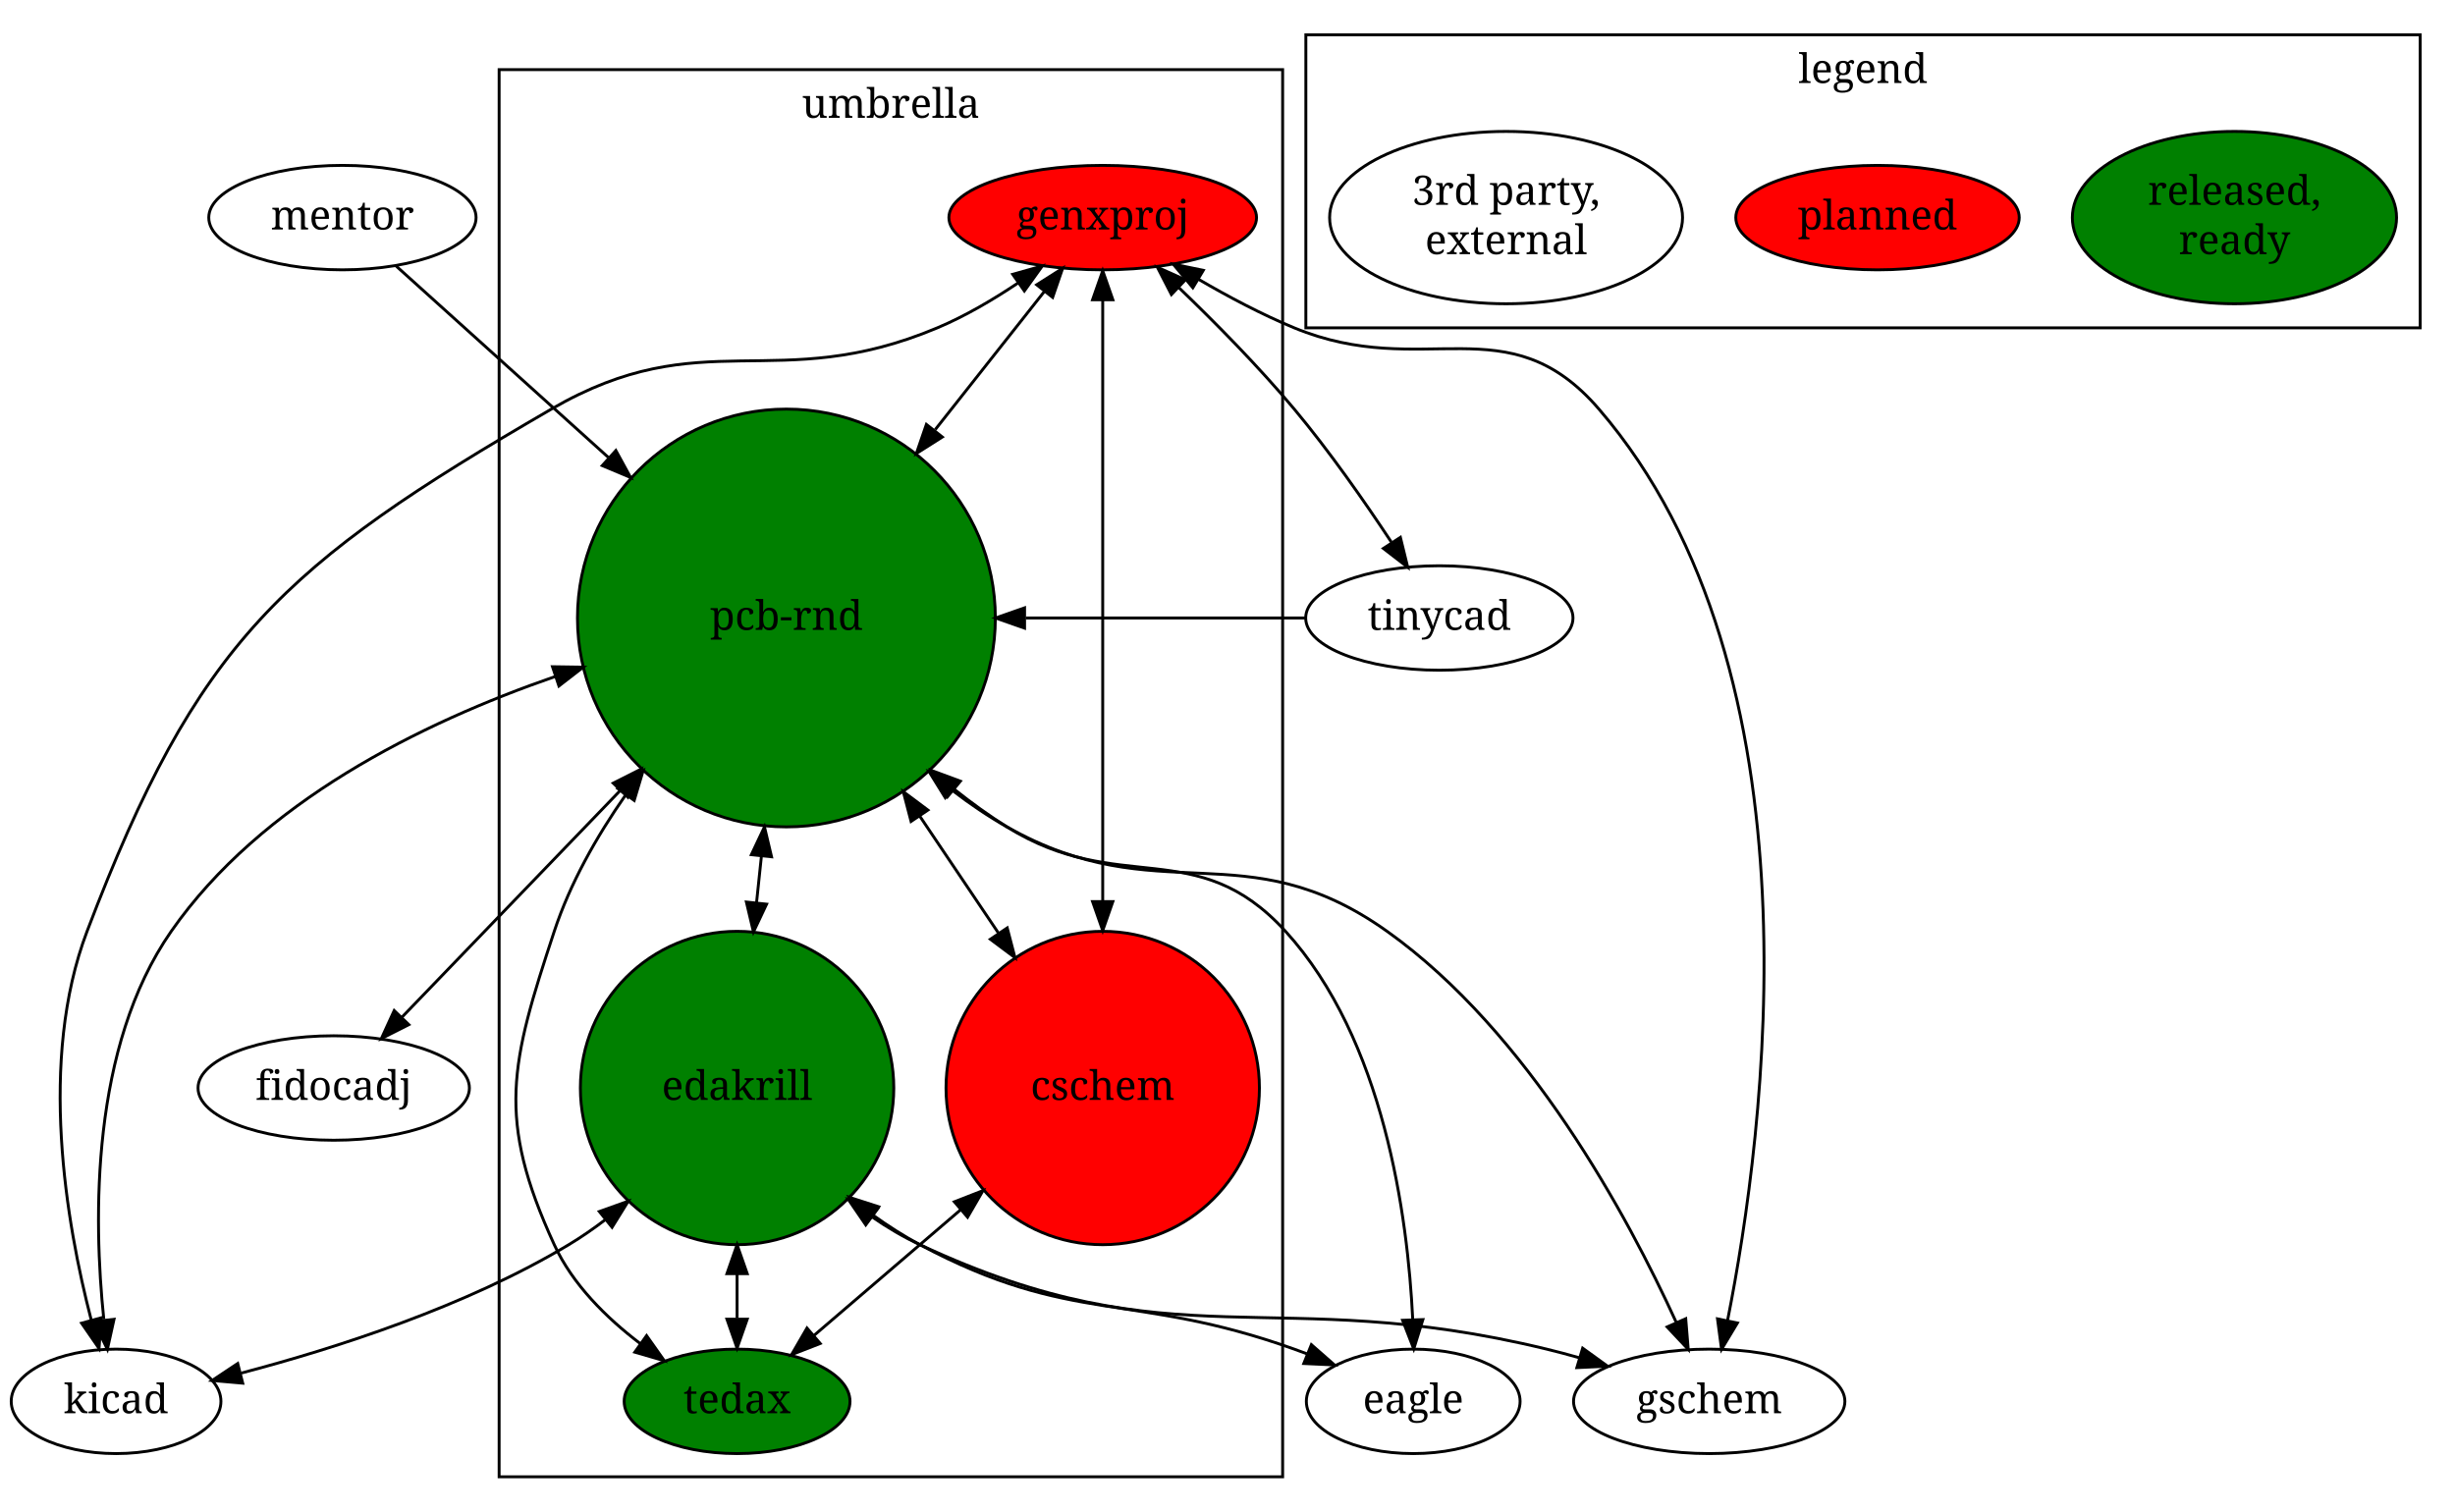
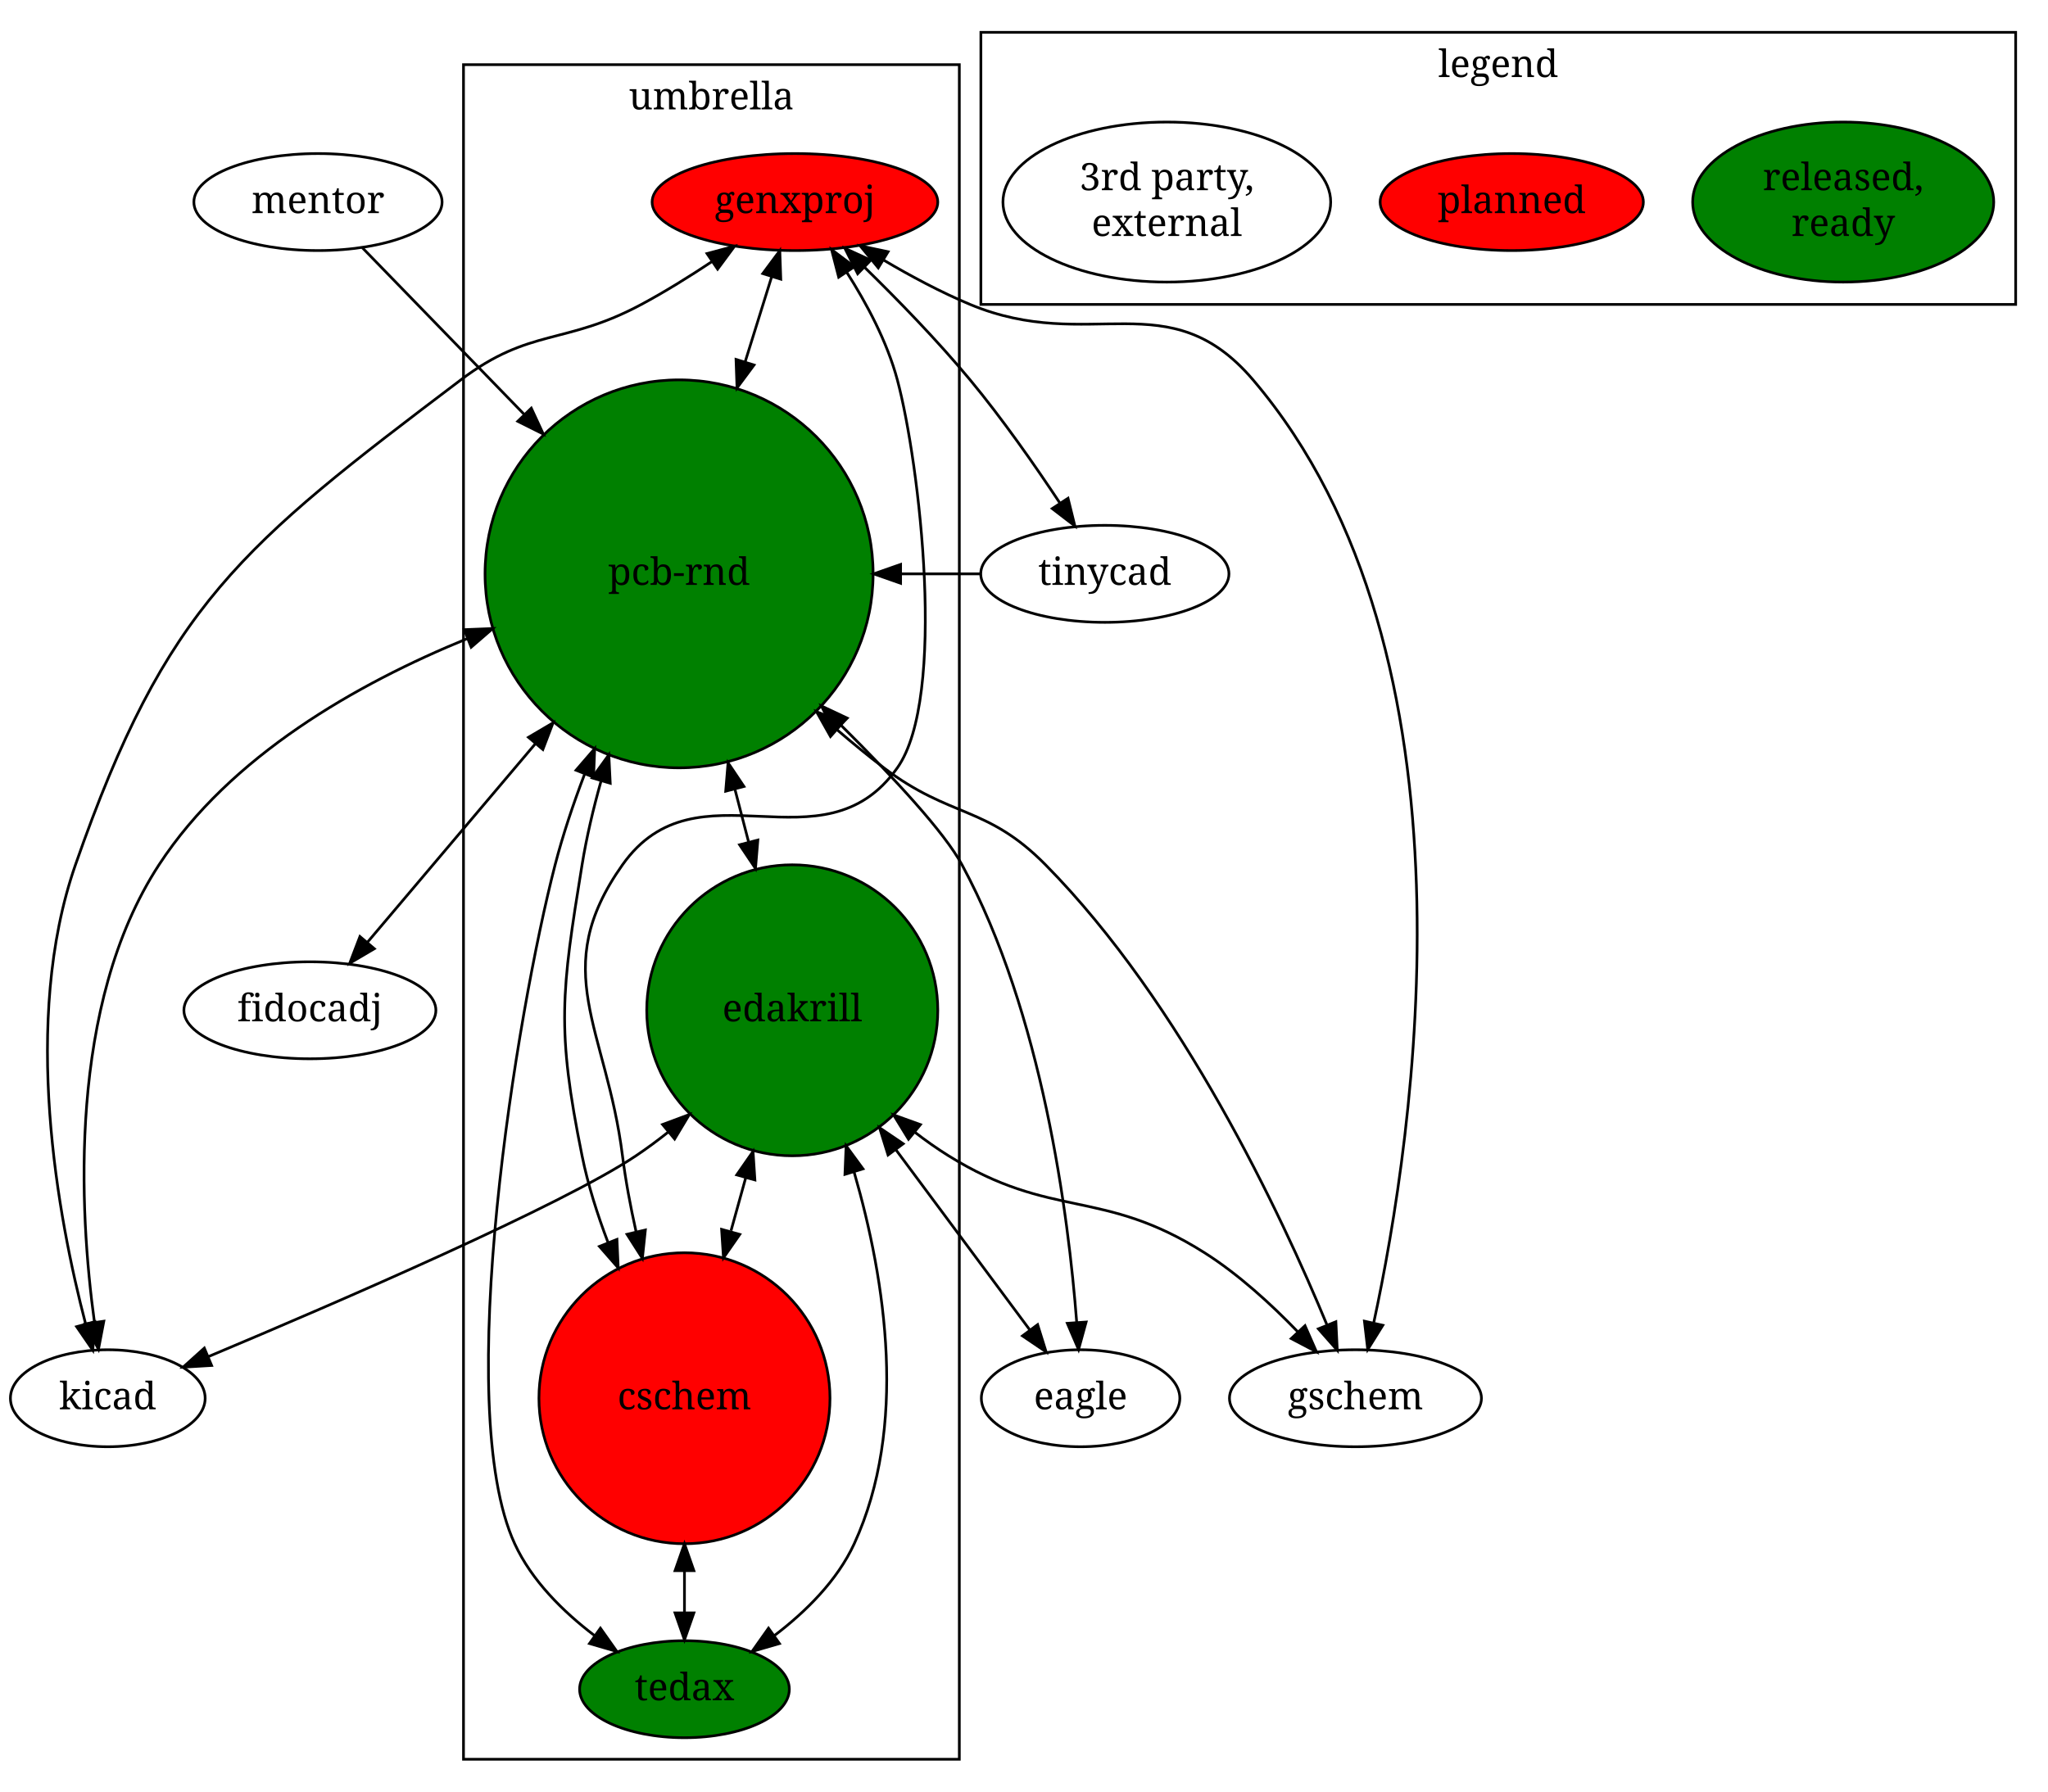
- <svg xmlns="http://www.w3.org/2000/svg" width="846pt" height="521pt" viewBox="0.00 0.00 846.00 521.00">
-   <g id="graph1" class="graph" transform="scale(1 1) rotate(0) translate(4 517)">
-     <polygon fill="white" stroke="white" points="-4,5 -4,-517 843,-517 843,5 -4,5" />
+ <svg xmlns="http://www.w3.org/2000/svg" width="760pt" height="665pt" viewBox="0.00 0.00 760.00 665.00">
+   <g id="graph1" class="graph" transform="scale(1 1) rotate(0) translate(4 661)">
+     <polygon fill="white" stroke="white" points="-4,5 -4,-661 757,-661 757,5 -4,5" />
    <g id="graph2" class="cluster">
-       <polygon fill="none" stroke="black" points="168,-8 168,-493 438,-493 438,-8 168,-8" />
-       <text text-anchor="middle" x="303" y="-476.4" font-family="Times Roman,serif" font-size="14.00">umbrella</text>
+       <polygon fill="none" stroke="black" points="168,-8 168,-637 352,-637 352,-8 168,-8" />
+       <text text-anchor="middle" x="260" y="-620.4" font-family="Times Roman,serif" font-size="14.00">umbrella</text>
    </g>
    <g id="graph3" class="cluster">
-       <polygon fill="none" stroke="black" points="446,-404 446,-505 830,-505 830,-404 446,-404" />
-       <text text-anchor="middle" x="638" y="-488.4" font-family="Times Roman,serif" font-size="14.00">legend</text>
+       <polygon fill="none" stroke="black" points="360,-548 360,-649 744,-649 744,-548 360,-548" />
+       <text text-anchor="middle" x="552" y="-632.4" font-family="Times Roman,serif" font-size="14.00">legend</text>
    </g>
    <g id="node2" class="node">
-       <ellipse fill="green" stroke="black" cx="267" cy="-304" rx="72" ry="72" />
-       <text text-anchor="middle" x="267" y="-299.9" font-family="Times Roman,serif" font-size="14.00">pcb-rnd</text>
+       <ellipse fill="green" stroke="black" cx="248" cy="-448" rx="72" ry="72" />
+       <text text-anchor="middle" x="248" y="-443.9" font-family="Times Roman,serif" font-size="14.00">pcb-rnd</text>
    </g>
    <g id="node3" class="node">
-       <ellipse fill="green" stroke="black" cx="250" cy="-142" rx="54" ry="54" />
-       <text text-anchor="middle" x="250" y="-137.9" font-family="Times Roman,serif" font-size="14.00">edakrill</text>
+       <ellipse fill="green" stroke="black" cx="290" cy="-286" rx="54" ry="54" />
+       <text text-anchor="middle" x="290" y="-281.9" font-family="Times Roman,serif" font-size="14.00">edakrill</text>
    </g>
    <g id="edge4" class="edge">
-       <path fill="none" stroke="black" d="M258.393,-221.98C257.825,-216.563 257.257,-211.152 256.7,-205.844" />
-       <polygon fill="black" stroke="black" points="254.92,-222.421 259.445,-232.001 261.882,-221.69 254.92,-222.421" />
-       <polygon fill="black" stroke="black" points="260.169,-205.369 255.645,-195.789 253.207,-206.1 260.169,-205.369" />
+       <path fill="none" stroke="black" d="M268.751,-367.959C270.445,-361.425 272.142,-354.883 273.796,-348.502" />
+       <polygon fill="black" stroke="black" points="265.299,-367.328 266.178,-377.887 272.075,-369.085 265.299,-367.328" />
+       <polygon fill="black" stroke="black" points="277.233,-349.192 276.354,-338.633 270.457,-347.435 277.233,-349.192" />
    </g>
    <g id="node4" class="node">
      <ellipse fill="green" stroke="black" cx="250" cy="-34" rx="38.913" ry="18" />
      <text text-anchor="middle" x="250" y="-29.9" font-family="Times Roman,serif" font-size="14.00">tedax</text>
    </g>
    <g id="edge8" class="edge">
-       <path fill="none" stroke="black" d="M211.557,-242.95C201.476,-228.51 192.441,-212.485 187,-196 171.957,-150.418 166.943,-131.609 187,-88 193.297,-74.309 204.967,-62.79 216.568,-53.955" />
-       <polygon fill="black" stroke="black" points="208.884,-245.227 217.594,-251.261 214.548,-241.113 208.884,-245.227" />
+       <path fill="none" stroke="black" d="M212.893,-373.518C208.679,-362.462 204.863,-351.063 202,-340 187.946,-285.69 163.559,-138.967 187,-88 193.297,-74.309 204.967,-62.79 216.568,-53.955" />
+       <polygon fill="black" stroke="black" points="209.758,-375.111 216.684,-383.128 216.27,-372.542 209.758,-375.111" />
      <polygon fill="black" stroke="black" points="218.81,-56.655 224.925,-48.002 214.75,-50.953 218.81,-56.655" />
    </g>
    <g id="node5" class="node">
-       <ellipse fill="red" stroke="black" cx="376" cy="-142" rx="54" ry="54" />
-       <text text-anchor="middle" x="376" y="-137.9" font-family="Times Roman,serif" font-size="14.00">cschem</text>
+       <ellipse fill="red" stroke="black" cx="250" cy="-142" rx="54" ry="54" />
+       <text text-anchor="middle" x="250" y="-137.9" font-family="Times Roman,serif" font-size="14.00">cschem</text>
    </g>
    <g id="edge6" class="edge">
-       <path fill="none" stroke="black" d="M313.013,-235.614C322.093,-222.119 331.495,-208.144 340.178,-195.239" />
-       <polygon fill="black" stroke="black" points="309.956,-233.887 307.278,-244.137 315.764,-237.794 309.956,-233.887" />
-       <polygon fill="black" stroke="black" points="343.091,-197.18 345.77,-186.929 337.283,-193.272 343.091,-197.18" />
+       <path fill="none" stroke="black" d="M219.037,-371.055C216.136,-360.741 213.655,-350.201 212,-340 204.311,-292.62 202.475,-279.046 212,-232 214.164,-221.309 217.64,-210.31 221.63,-199.831" />
+       <polygon fill="black" stroke="black" points="215.743,-372.258 221.933,-380.856 222.456,-370.274 215.743,-372.258" />
+       <polygon fill="black" stroke="black" points="224.947,-200.963 225.418,-190.379 218.449,-198.36 224.947,-200.963" />
    </g>
-     <g id="node19" class="node">
-       <ellipse fill="none" stroke="black" cx="36" cy="-34" rx="36.134" ry="18" />
-       <text text-anchor="middle" x="36" y="-29.9" font-family="Times Roman,serif" font-size="14.00">kicad</text>
+     <g id="node20" class="node">
+       <ellipse fill="none" stroke="black" cx="36" cy="-142" rx="36.134" ry="18" />
+       <text text-anchor="middle" x="36" y="-137.9" font-family="Times Roman,serif" font-size="14.00">kicad</text>
+     </g>
+     <g id="edge20" class="edge">
+       <path fill="none" stroke="black" d="M169.406,-423.962C128.387,-407.188 81.377,-380.423 55,-340 21.047,-287.966 25.434,-211.27 31.041,-170.28" />
+       <polygon fill="black" stroke="black" points="168.283,-427.282 178.87,-427.702 170.856,-420.772 168.283,-427.282" />
+       <polygon fill="black" stroke="black" points="34.532,-170.597 32.547,-160.19 27.609,-169.564 34.532,-170.597" />
+     </g>
+     <g id="node24" class="node">
+       <ellipse fill="none" stroke="black" cx="499" cy="-142" rx="46.755" ry="18" />
+       <text text-anchor="middle" x="499" y="-137.9" font-family="Times Roman,serif" font-size="14.00">gschem</text>
+     </g>
+     <g id="edge26" class="edge">
+       <path fill="none" stroke="black" d="M306.701,-390.067C312.41,-385.147 318.228,-380.383 324,-376 348.768,-357.195 362.167,-362.146 384,-340 434.792,-288.48 471.487,-210.144 488.459,-169.157" />
+       <polygon fill="black" stroke="black" points="304.188,-387.617 298.997,-396.853 308.814,-392.869 304.188,-387.617" />
+       <polygon fill="black" stroke="black" points="491.732,-170.399 492.251,-159.817 485.246,-167.765 491.732,-170.399" />
+     </g>
+     <g id="node28" class="node">
+       <ellipse fill="none" stroke="black" cx="397" cy="-142" rx="36.829" ry="18" />
+       <text text-anchor="middle" x="397" y="-137.9" font-family="Times Roman,serif" font-size="14.00">eagle</text>
+     </g>
+     <g id="edge32" class="edge">
+       <path fill="none" stroke="black" d="M308.145,-391.761C327.928,-372.113 346.528,-351.99 353,-340 382.879,-284.65 392.483,-210.144 395.56,-170.162" />
+       <polygon fill="black" stroke="black" points="305.499,-389.455 300.824,-398.963 310.407,-394.445 305.499,-389.455" />
+       <polygon fill="black" stroke="black" points="399.059,-170.292 396.252,-160.076 392.075,-169.813 399.059,-170.292" />
+     </g>
+     <g id="node36" class="node">
+       <ellipse fill="none" stroke="black" cx="111" cy="-286" rx="46.755" ry="18" />
+       <text text-anchor="middle" x="111" y="-281.9" font-family="Times Roman,serif" font-size="14.00">fidocadj</text>
+     </g>
+     <g id="edge42" class="edge">
+       <path fill="none" stroke="black" d="M194.663,-384.93C172.96,-359.267 149.119,-331.075 132.459,-311.375" />
+       <polygon fill="black" stroke="black" points="192.106,-387.326 201.236,-392.702 197.451,-382.806 192.106,-387.326" />
+       <polygon fill="black" stroke="black" points="134.915,-308.859 125.785,-303.484 129.57,-313.379 134.915,-308.859" />
+     </g>
+     <g id="edge16" class="edge">
+       <path fill="none" stroke="black" d="M312.964,-225.923C324.754,-185.26 332.905,-131.277 313,-88 306.703,-74.309 295.033,-62.79 283.432,-53.955" />
+       <polygon fill="black" stroke="black" points="309.553,-225.11 309.987,-235.696 316.249,-227.15 309.553,-225.11" />
+       <polygon fill="black" stroke="black" points="285.25,-50.953 275.075,-48.002 281.19,-56.655 285.25,-50.953" />
    </g>
    <g id="edge18" class="edge">
-       <path fill="none" stroke="black" d="M187.266,-283.809C141.045,-267.815 86.013,-240.545 55,-196 27.26,-156.156 28.154,-97.021 31.77,-62.304" />
-       <polygon fill="black" stroke="black" points="186.39,-287.206 196.984,-287.053 188.607,-280.566 186.39,-287.206" />
-       <polygon fill="black" stroke="black" points="35.297,-62.291 33.007,-51.946 28.346,-61.461 35.297,-62.291" />
-     </g>
-     <g id="node23" class="node">
-       <ellipse fill="none" stroke="black" cx="585" cy="-34" rx="46.755" ry="18" />
-       <text text-anchor="middle" x="585" y="-29.9" font-family="Times Roman,serif" font-size="14.00">gschem</text>
+       <path fill="none" stroke="black" d="M272.726,-223.814C270.921,-217.315 269.085,-210.707 267.28,-204.208" />
+       <polygon fill="black" stroke="black" points="269.397,-224.907 275.446,-233.605 276.142,-223.033 269.397,-224.907" />
+       <polygon fill="black" stroke="black" points="270.525,-202.813 264.476,-194.115 263.78,-204.686 270.525,-202.813" />
    </g>
    <g id="edge24" class="edge">
-       <path fill="none" stroke="black" d="M324.235,-244.541C330.282,-239.901 336.578,-235.62 343,-232 395.6,-202.351 424.827,-231.041 474,-196 522.855,-161.186 556.99,-97.697 573.56,-61.398" />
-       <polygon fill="black" stroke="black" points="321.737,-242.06 316.155,-251.065 326.134,-247.507 321.737,-242.06" />
-       <polygon fill="black" stroke="black" points="576.905,-62.487 577.765,-51.927 570.508,-59.646 576.905,-62.487" />
-     </g>
-     <g id="node27" class="node">
-       <ellipse fill="none" stroke="black" cx="483" cy="-34" rx="36.829" ry="18" />
-       <text text-anchor="middle" x="483" y="-29.9" font-family="Times Roman,serif" font-size="14.00">eagle</text>
+       <path fill="none" stroke="black" d="M243.912,-240.751C239.999,-237.641 236.005,-234.682 232,-232 204.583,-213.639 122.014,-177.9 73.23,-157.415" />
+       <polygon fill="black" stroke="black" points="241.875,-243.609 251.804,-247.307 246.348,-238.225 241.875,-243.609" />
+       <polygon fill="black" stroke="black" points="74.526,-154.164 63.95,-153.531 71.824,-160.621 74.526,-154.164" />
    </g>
    <g id="edge30" class="edge">
-       <path fill="none" stroke="black" d="M324.901,-244.909C330.779,-240.232 336.854,-235.841 343,-232 381.642,-207.85 408.321,-229.693 439,-196 472.964,-158.7 481.114,-97.778 482.831,-62.231" />
-       <polygon fill="black" stroke="black" points="322.488,-242.363 317.021,-251.439 326.955,-247.753 322.488,-242.363" />
-       <polygon fill="black" stroke="black" points="486.335,-62.182 483.179,-52.068 479.339,-61.942 486.335,-62.182" />
+       <path fill="none" stroke="black" d="M335.371,-240.842C339.492,-237.653 343.727,-234.655 348,-232 386.352,-208.17 404.858,-220.165 443,-196 455.637,-187.994 467.823,-176.806 477.581,-166.69" />
+       <polygon fill="black" stroke="black" points="333.146,-238.139 327.605,-247.17 337.568,-243.566 333.146,-238.139" />
+       <polygon fill="black" stroke="black" points="480.276,-168.932 484.538,-159.232 475.157,-164.157 480.276,-168.932" />
    </g>
-     <g id="node35" class="node">
-       <ellipse fill="none" stroke="black" cx="111" cy="-142" rx="46.755" ry="18" />
-       <text text-anchor="middle" x="111" y="-137.9" font-family="Times Roman,serif" font-size="14.00">fidocadj</text>
+     <g id="edge34" class="edge">
+       <path fill="none" stroke="black" d="M328.362,-234.373C345.261,-211.629 364.357,-185.93 378.109,-167.424" />
+       <polygon fill="black" stroke="black" points="325.549,-232.29 322.394,-242.404 331.168,-236.465 325.549,-232.29" />
+       <polygon fill="black" stroke="black" points="381.055,-169.326 384.21,-159.212 375.437,-165.151 381.055,-169.326" />
    </g>
-     <g id="edge40" class="edge">
-       <path fill="none" stroke="black" d="M209.82,-244.62C183.814,-217.614 154.477,-187.149 134.571,-166.477" />
-       <polygon fill="black" stroke="black" points="207.324,-247.075 216.782,-251.85 212.367,-242.219 207.324,-247.075" />
-       <polygon fill="black" stroke="black" points="136.887,-163.837 127.43,-159.062 131.845,-168.693 136.887,-163.837" />
-     </g>
-     <g id="edge16" class="edge">
+     <g id="edge14" class="edge">
      <path fill="none" stroke="black" d="M250,-77.801C250,-72.571 250,-67.474 250,-62.714" />
      <polygon fill="black" stroke="black" points="246.5,-78 250,-88 253.5,-78 246.5,-78" />
      <polygon fill="black" stroke="black" points="253.5,-62.321 250,-52.321 246.5,-62.321 253.5,-62.321" />
    </g>
+     <g id="node6" class="node">
+       <ellipse fill="red" stroke="black" cx="291" cy="-586" rx="53.006" ry="18" />
+       <text text-anchor="middle" x="291" y="-581.9" font-family="Times Roman,serif" font-size="14.00">genxproj</text>
+     </g>
+     <g id="edge10" class="edge">
+       <path fill="none" stroke="black" d="M282.328,-558.168C279.411,-548.807 275.998,-537.854 272.476,-526.552" />
+       <polygon fill="black" stroke="black" points="279.062,-559.453 285.379,-567.959 285.745,-557.37 279.062,-559.453" />
+       <polygon fill="black" stroke="black" points="275.817,-525.509 269.501,-517.003 269.134,-527.592 275.817,-525.509" />
+     </g>
+     <g id="edge12" class="edge">
+       <path fill="none" stroke="black" d="M310.162,-560.037C317.595,-548.409 325.218,-534.148 329,-520 337.264,-489.085 347.482,-402.123 329,-376 301.234,-336.755 254.766,-379.245 227,-340 199.277,-300.816 221.011,-279.625 227,-232 228.153,-222.834 229.941,-213.264 232.023,-203.93" />
+       <polygon fill="black" stroke="black" points="307.239,-558.113 304.583,-568.369 313.055,-562.007 307.239,-558.113" />
+       <polygon fill="black" stroke="black" points="235.494,-204.46 234.381,-193.924 228.68,-202.855 235.494,-204.46" />
+     </g>
    <g id="edge22" class="edge">
-       <path fill="none" stroke="black" d="M204.713,-96.705C200.573,-93.546 196.311,-90.593 192,-88 156.652,-66.741 111.742,-52.318 79.195,-43.763" />
-       <polygon fill="black" stroke="black" points="202.524,-99.435 212.505,-102.99 206.919,-93.987 202.524,-99.435" />
-       <polygon fill="black" stroke="black" points="79.644,-40.266 69.089,-41.191 77.917,-47.05 79.644,-40.266" />
+       <path fill="none" stroke="black" d="M260.269,-563.953C251.941,-558.414 242.792,-552.711 234,-548 205.553,-532.756 192.738,-539.471 167,-520 85.517,-458.358 57.656,-436.471 24,-340 3.789,-282.068 17.522,-208.87 27.742,-169.714" />
+       <polygon fill="black" stroke="black" points="258.364,-566.89 268.602,-569.617 262.299,-561.101 258.364,-566.89" />
+       <polygon fill="black" stroke="black" points="31.18,-170.41 30.435,-159.841 24.427,-168.567 31.18,-170.41" />
    </g>
    <g id="edge28" class="edge">
-       <path fill="none" stroke="black" d="M296.493,-97.581C301.803,-93.933 307.347,-90.64 313,-88 401.183,-46.82 434.421,-74.952 529,-52 532.638,-51.117 536.382,-50.118 540.127,-49.054" />
-       <polygon fill="black" stroke="black" points="294.341,-94.819 288.361,-103.565 298.49,-100.457 294.341,-94.819" />
-       <polygon fill="black" stroke="black" points="541.388,-52.331 549.973,-46.122 539.39,-45.622 541.388,-52.331" />
+       <path fill="none" stroke="black" d="M323.99,-564.412C333.988,-558.509 345.191,-552.504 356,-548 400.582,-529.423 429.695,-556.778 461,-520 548.045,-417.739 520.666,-239.032 505.814,-170.168" />
+       <polygon fill="black" stroke="black" points="321.92,-561.575 315.193,-569.76 325.556,-567.556 321.92,-561.575" />
+       <polygon fill="black" stroke="black" points="509.158,-169.081 503.558,-160.087 502.327,-170.61 509.158,-169.081" />
    </g>
-     <g id="edge32" class="edge">
-       <path fill="none" stroke="black" d="M296.803,-98.199C302.051,-94.428 307.496,-90.939 313,-88 365.509,-59.966 385.942,-72.014 442,-52 443.418,-51.494 444.857,-50.961 446.305,-50.408" />
-       <polygon fill="black" stroke="black" points="294.589,-95.485 288.737,-104.317 298.819,-101.062 294.589,-95.485" />
-       <polygon fill="black" stroke="black" points="447.904,-53.537 455.87,-46.552 445.287,-47.045 447.904,-53.537" />
+     <g id="node30" class="node">
+       <ellipse fill="none" stroke="black" cx="406" cy="-448" rx="46.056" ry="18" />
+       <text text-anchor="middle" x="406" y="-443.9" font-family="Times Roman,serif" font-size="14.00">tinycad</text>
    </g>
-     <g id="edge14" class="edge">
-       <path fill="none" stroke="black" d="M327.042,-100.036C309.823,-85.277 291.13,-69.254 276.469,-56.688" />
-       <polygon fill="black" stroke="black" points="324.873,-102.786 334.743,-106.637 329.428,-97.471 324.873,-102.786" />
-       <polygon fill="black" stroke="black" points="278.645,-53.943 268.774,-50.092 274.089,-59.258 278.645,-53.943" />
+     <g id="edge38" class="edge">
+       <path fill="none" stroke="black" d="M316.868,-561.75C329.231,-549.667 343.927,-534.557 356,-520 367.954,-505.586 379.968,-488.394 389.222,-474.425" />
+       <polygon fill="black" stroke="black" points="314.278,-559.385 309.516,-568.85 319.141,-564.42 314.278,-559.385" />
+       <polygon fill="black" stroke="black" points="392.336,-476.058 394.877,-465.773 386.477,-472.229 392.336,-476.058" />
    </g>
-     <g id="node6" class="node">
-       <ellipse fill="red" stroke="black" cx="376" cy="-442" rx="53.006" ry="18" />
-       <text text-anchor="middle" x="376" y="-437.9" font-family="Times Roman,serif" font-size="14.00">genxproj</text>
+     <g id="node8" class="node">
+       <ellipse fill="green" stroke="black" cx="680" cy="-586" rx="55.861" ry="29.698" />
+       <text text-anchor="middle" x="680" y="-590.4" font-family="Times Roman,serif" font-size="14.00">released,</text>
+       <text text-anchor="middle" x="680" y="-573.4" font-family="Times Roman,serif" font-size="14.00">ready</text>
    </g>
-     <g id="edge10" class="edge">
-       <path fill="none" stroke="black" d="M355.763,-416.378C345.133,-402.92 331.577,-385.758 318.278,-368.921" />
-       <polygon fill="black" stroke="black" points="353.25,-418.844 362.195,-424.522 358.743,-414.505 353.25,-418.844" />
-       <polygon fill="black" stroke="black" points="320.729,-366.377 311.784,-360.699 315.236,-370.716 320.729,-366.377" />
+     <g id="node9" class="node">
+       <ellipse fill="red" stroke="black" cx="557" cy="-586" rx="48.838" ry="18" />
+       <text text-anchor="middle" x="557" y="-581.9" font-family="Times Roman,serif" font-size="14.00">planned</text>
    </g>
-     <g id="edge12" class="edge">
-       <path fill="none" stroke="black" d="M376,-413.647C376,-366.438 376,-270.571 376,-206.298" />
-       <polygon fill="black" stroke="black" points="372.5,-413.685 376,-423.685 379.5,-413.685 372.5,-413.685" />
-       <polygon fill="black" stroke="black" points="379.5,-206.266 376,-196.266 372.5,-206.266 379.5,-206.266" />
-     </g>
-     <g id="edge20" class="edge">
-       <path fill="none" stroke="black" d="M346.968,-419.572C338.344,-413.778 328.622,-408.042 319,-404 263.309,-380.602 238.246,-406.32 186,-376 93.423,-322.276 64.039,-296.049 26,-196 9.102,-151.556 18.825,-95.319 27.416,-62.144" />
-       <polygon fill="black" stroke="black" points="344.983,-422.454 355.182,-425.324 348.998,-416.721 344.983,-422.454" />
-       <polygon fill="black" stroke="black" points="30.866,-62.797 30.131,-52.228 24.115,-60.949 30.866,-62.797" />
-     </g>
-     <g id="edge26" class="edge">
-       <path fill="none" stroke="black" d="M408.96,-420.765C419.257,-414.756 430.846,-408.604 442,-404 486.643,-385.571 515.503,-412.614 547,-376 625.263,-285.025 604.1,-126.244 591.359,-62.086" />
-       <polygon fill="black" stroke="black" points="407.062,-417.822 400.287,-425.968 410.663,-423.825 407.062,-417.822" />
-       <polygon fill="black" stroke="black" points="594.711,-61.013 589.253,-51.932 587.856,-62.435 594.711,-61.013" />
-     </g>
-     <g id="node29" class="node">
-       <ellipse fill="none" stroke="black" cx="492" cy="-304" rx="46.056" ry="18" />
-       <text text-anchor="middle" x="492" y="-299.9" font-family="Times Roman,serif" font-size="14.00">tinycad</text>
+     <g id="node10" class="node">
+       <ellipse fill="none" stroke="black" cx="429" cy="-586" rx="60.811" ry="29.698" />
+       <text text-anchor="middle" x="429" y="-590.4" font-family="Times Roman,serif" font-size="14.00">3rd party,</text>
+       <text text-anchor="middle" x="429" y="-573.4" font-family="Times Roman,serif" font-size="14.00">external</text>
    </g>
    <g id="edge36" class="edge">
-       <path fill="none" stroke="black" d="M402.299,-417.806C414.86,-405.736 429.78,-390.621 442,-376 454.089,-361.536 466.185,-344.213 475.451,-330.183" />
-       <polygon fill="black" stroke="black" points="399.673,-415.473 394.829,-424.896 404.491,-420.551 399.673,-415.473" />
-       <polygon fill="black" stroke="black" points="478.58,-331.793 481.103,-321.503 472.714,-327.973 478.58,-331.793" />
+       <path fill="none" stroke="black" d="M359.754,-448C349.971,-448 340.189,-448 330.406,-448" />
+       <polygon fill="black" stroke="black" points="330.211,-444.5 320.211,-448 330.211,-451.5 330.211,-444.5" />
    </g>
-     <g id="node8" class="node">
-       <ellipse fill="green" stroke="black" cx="766" cy="-442" rx="55.861" ry="29.698" />
-       <text text-anchor="middle" x="766" y="-446.4" font-family="Times Roman,serif" font-size="14.00">released,</text>
-       <text text-anchor="middle" x="766" y="-429.4" font-family="Times Roman,serif" font-size="14.00">ready</text>
+     <g id="node33" class="node">
+       <ellipse fill="none" stroke="black" cx="114" cy="-586" rx="46.056" ry="18" />
+       <text text-anchor="middle" x="114" y="-581.9" font-family="Times Roman,serif" font-size="14.00">mentor</text>
    </g>
-     <g id="node9" class="node">
-       <ellipse fill="red" stroke="black" cx="643" cy="-442" rx="48.838" ry="18" />
-       <text text-anchor="middle" x="643" y="-437.9" font-family="Times Roman,serif" font-size="14.00">planned</text>
-     </g>
-     <g id="node10" class="node">
-       <ellipse fill="none" stroke="black" cx="515" cy="-442" rx="60.811" ry="29.698" />
-       <text text-anchor="middle" x="515" y="-446.4" font-family="Times Roman,serif" font-size="14.00">3rd party,</text>
-       <text text-anchor="middle" x="515" y="-429.4" font-family="Times Roman,serif" font-size="14.00">external</text>
-     </g>
-     <g id="edge34" class="edge">
-       <path fill="none" stroke="black" d="M445.703,-304C413.63,-304 381.557,-304 349.484,-304" />
-       <polygon fill="black" stroke="black" points="349.07,-300.5 339.07,-304 349.07,-307.5 349.07,-300.5" />
-     </g>
-     <g id="node32" class="node">
-       <ellipse fill="none" stroke="black" cx="114" cy="-442" rx="46.056" ry="18" />
-       <text text-anchor="middle" x="114" y="-437.9" font-family="Times Roman,serif" font-size="14.00">mentor</text>
-     </g>
-     <g id="edge38" class="edge">
-       <path fill="none" stroke="black" d="M132.455,-425.354C150.612,-408.977 179.352,-383.055 205.616,-359.366" />
-       <polygon fill="black" stroke="black" points="208.228,-361.724 213.309,-352.427 203.539,-356.526 208.228,-361.724" />
+     <g id="edge40" class="edge">
+       <path fill="none" stroke="black" d="M130.431,-569.078C145.503,-553.557 168.737,-529.629 190.583,-507.131" />
+       <polygon fill="black" stroke="black" points="193.159,-509.502 197.615,-499.889 188.137,-504.625 193.159,-509.502" />
    </g>
  </g>
</svg>
